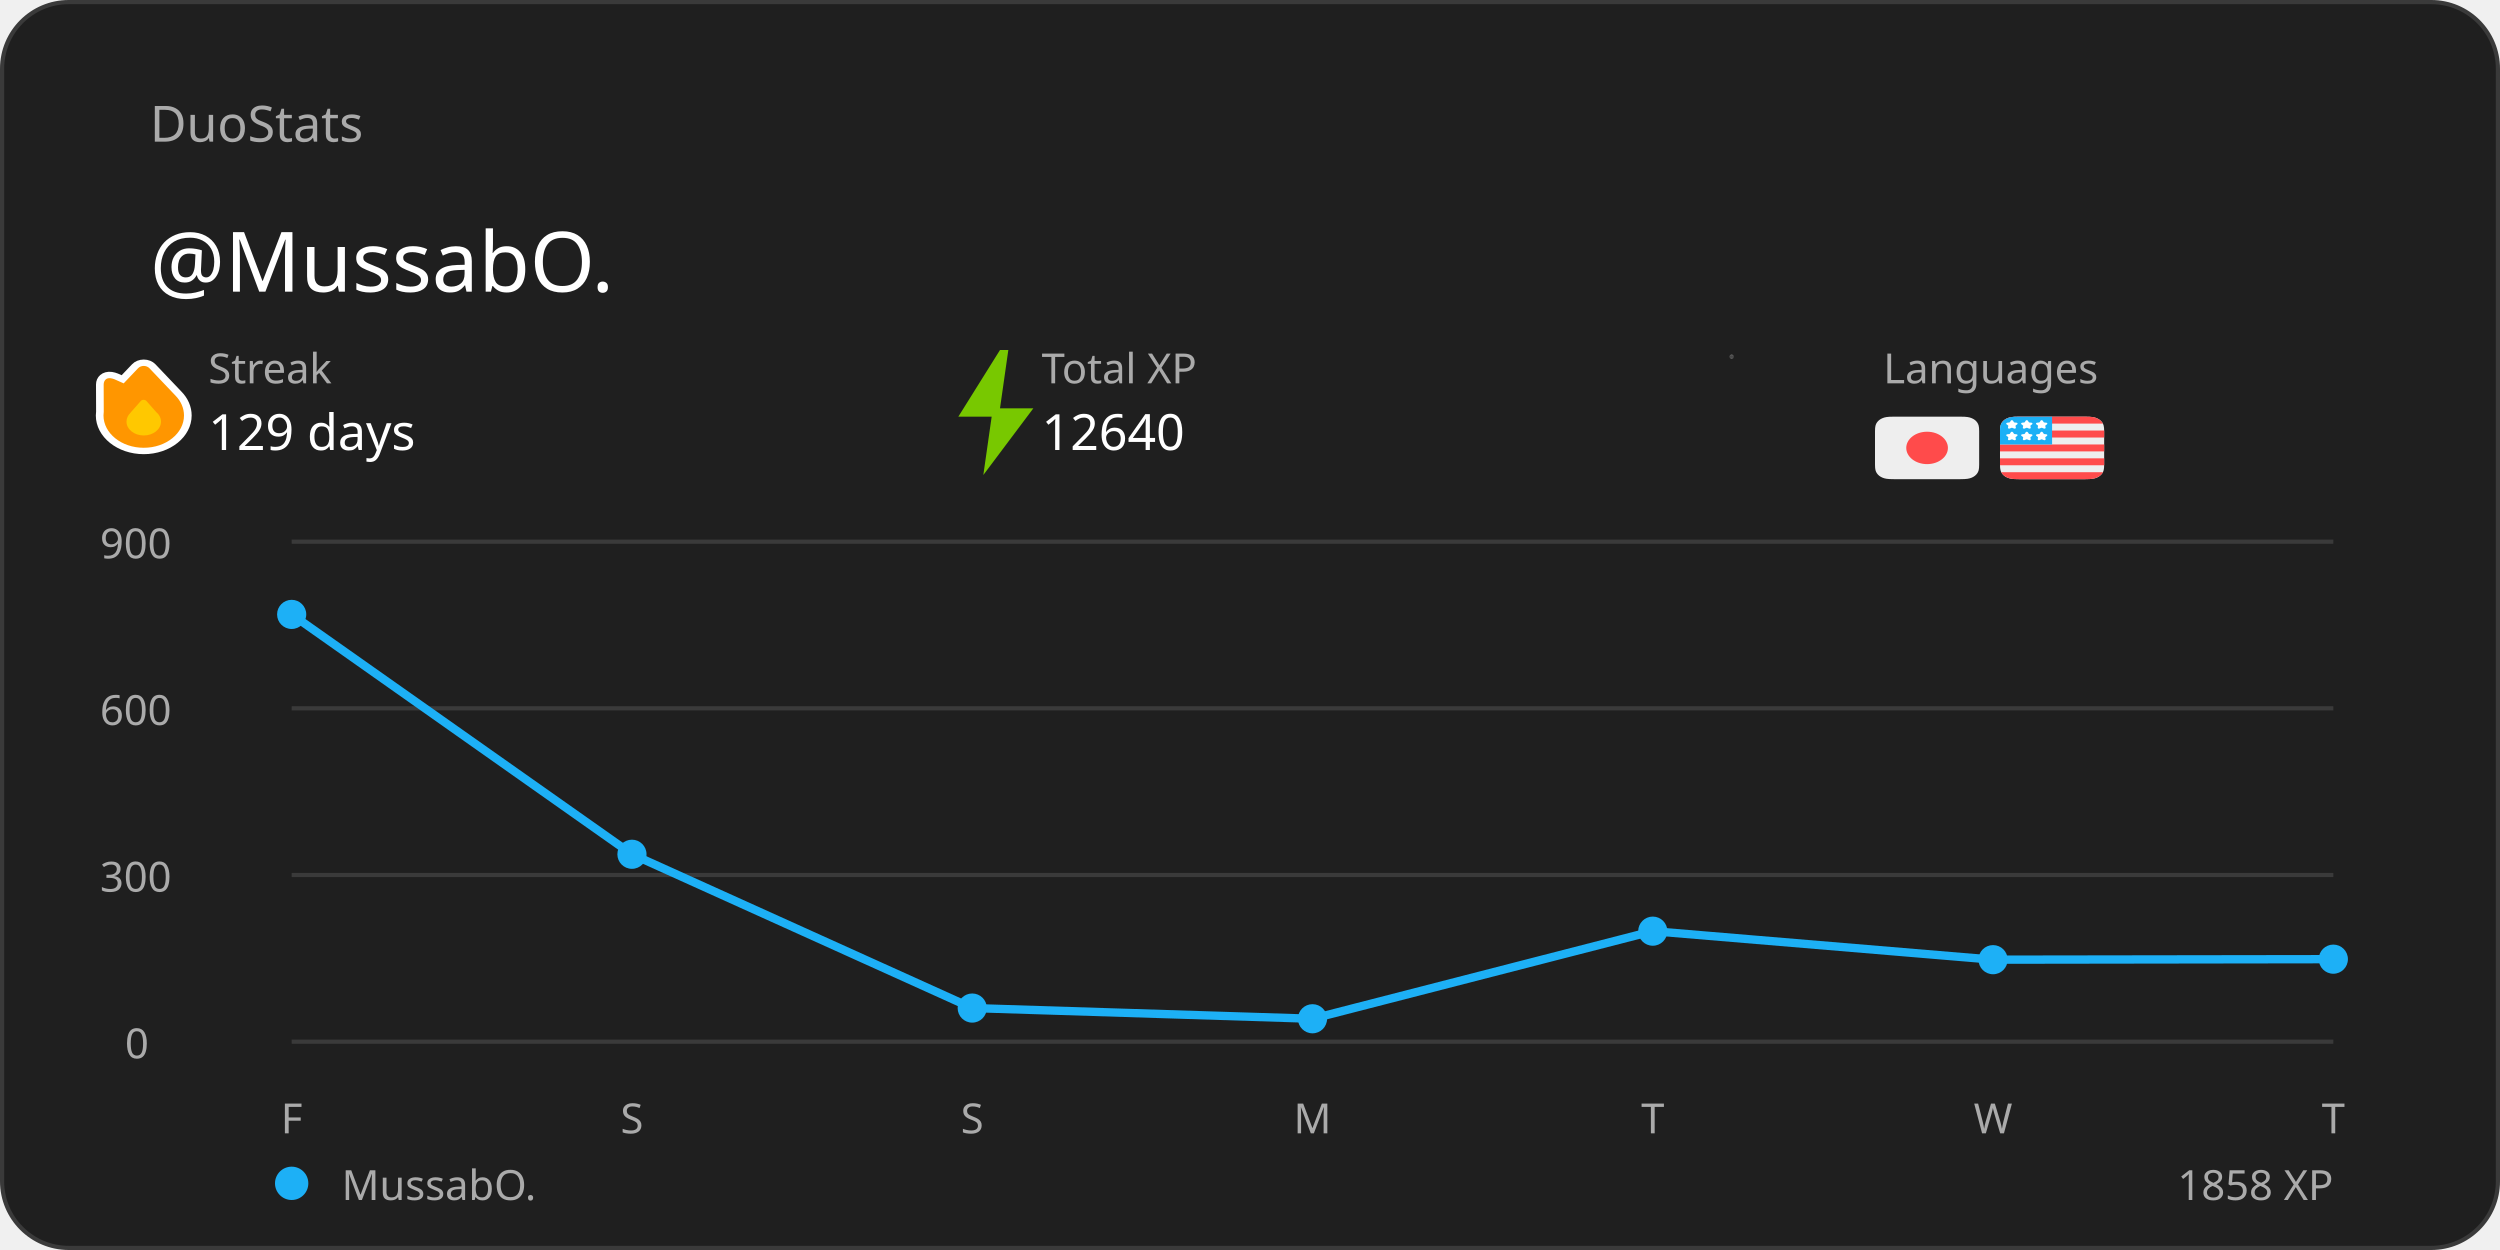
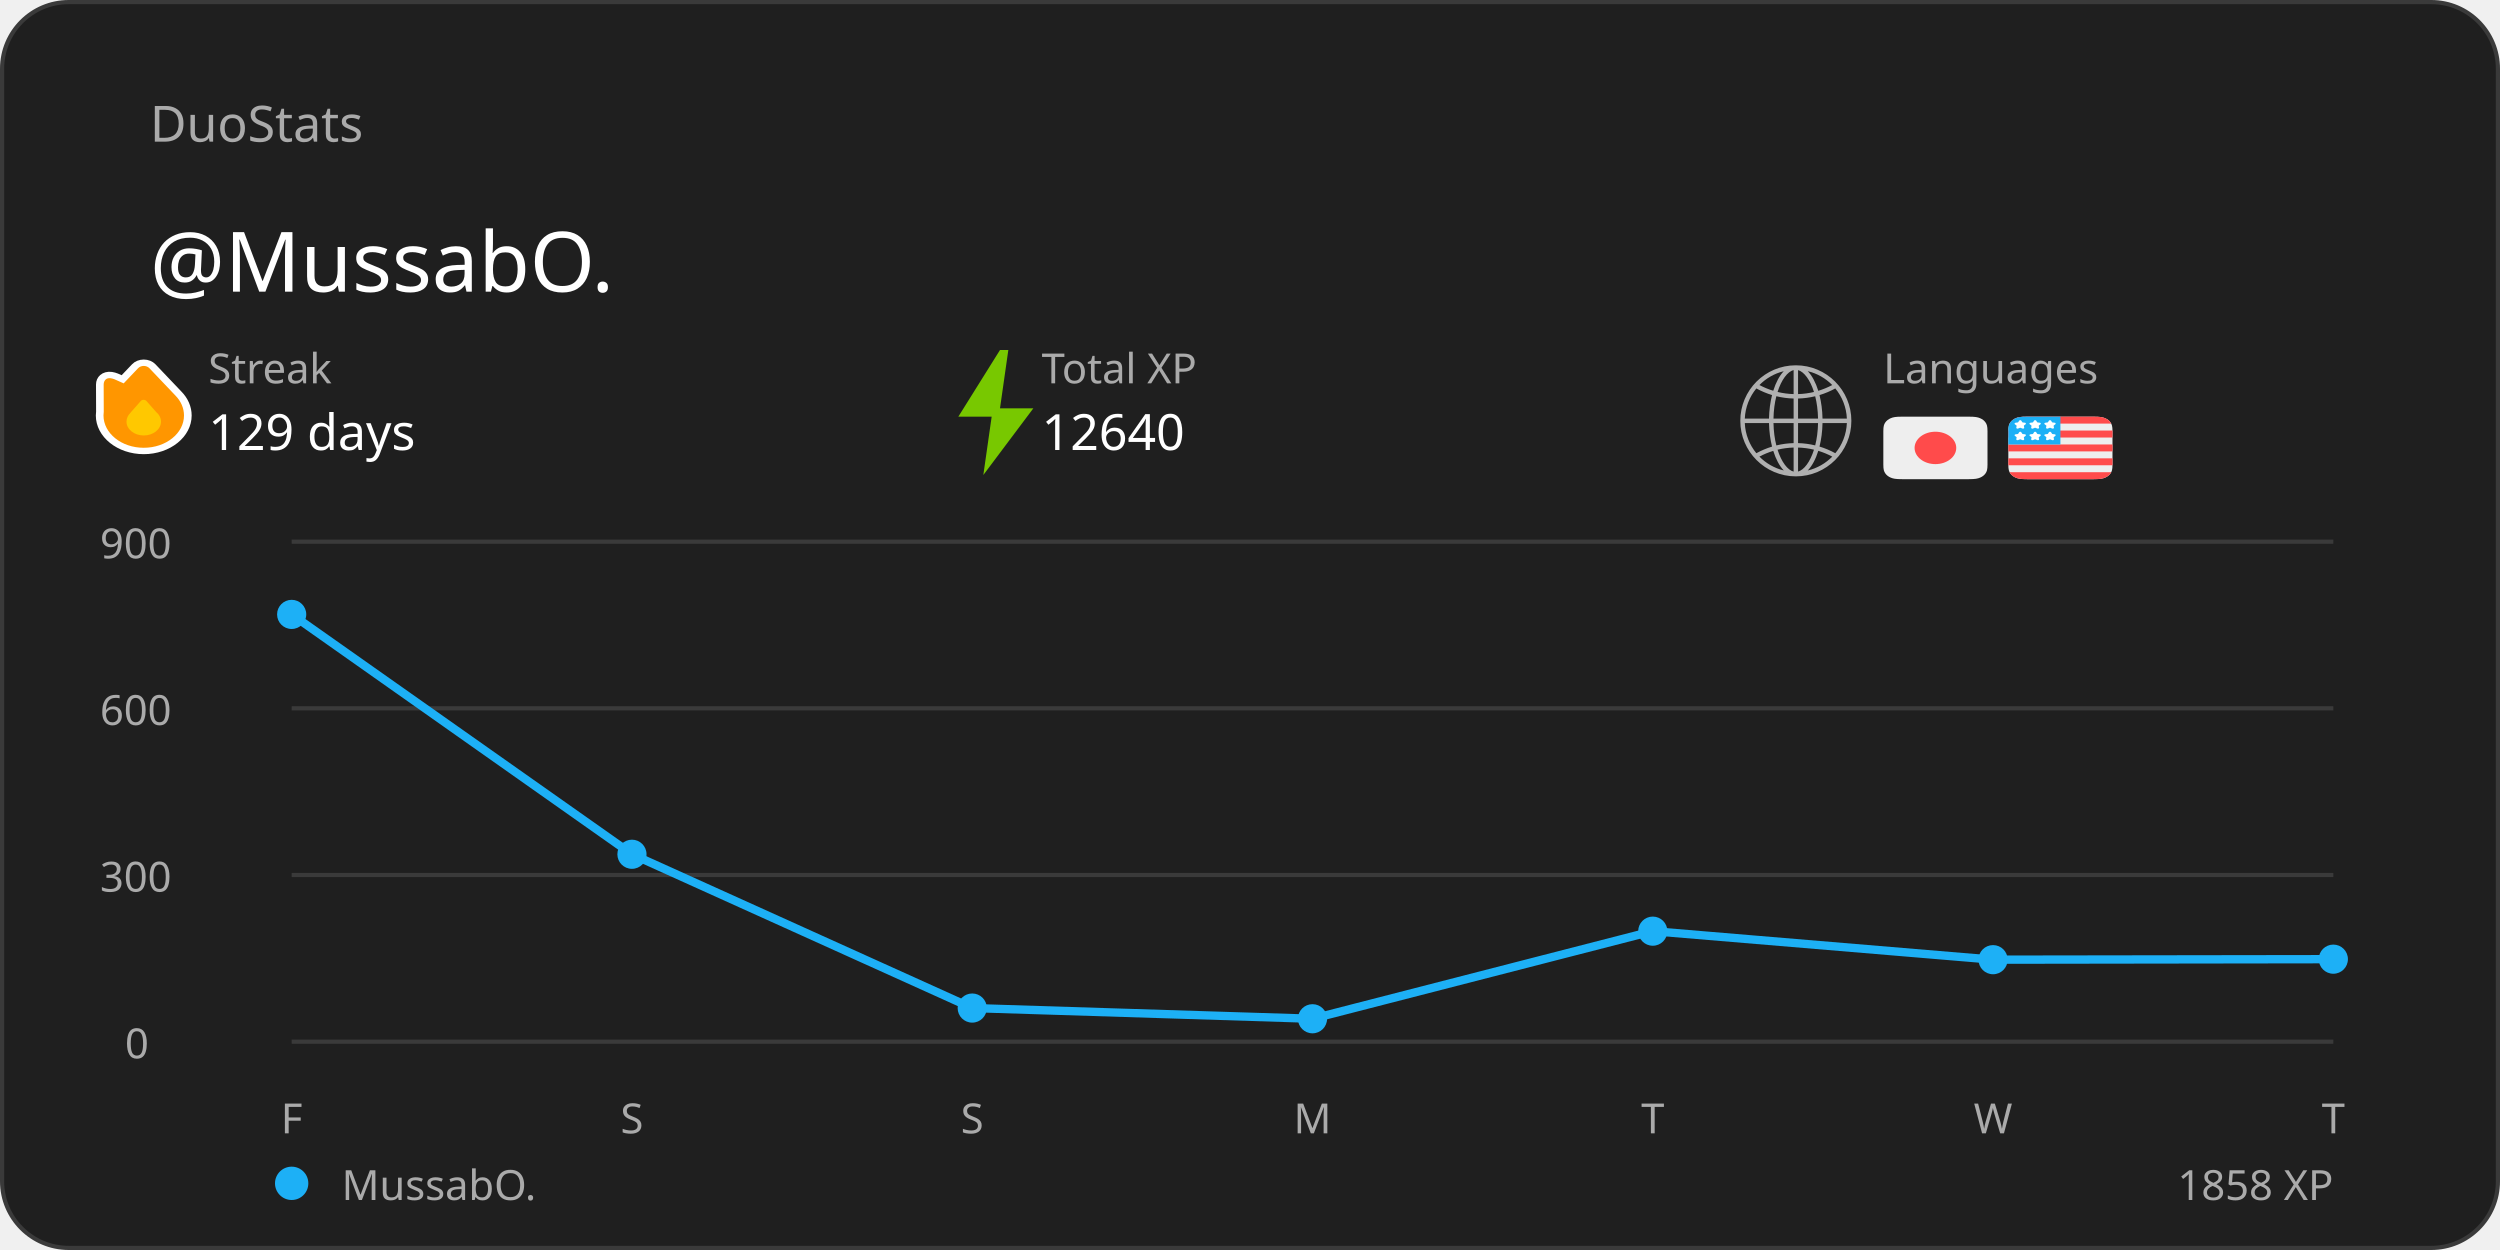
<svg xmlns="http://www.w3.org/2000/svg" width="600" height="300" viewBox="0 0 600 300">
  <rect x="0.5" y="0.5" width="599" height="299" rx="16" fill="#1F1F1F" stroke="#3A3A3A" />
  <text x="36" y="34" fill="#AAAAAA" font-size="12" font-family="DIN Round Pro, system-ui, sans-serif">DuoStats</text>
  <text x="36" y="70" fill="#FFFFFF" font-size="20" font-family="DIN Round Pro, system-ui, sans-serif">@MussabO.</text>
  <g transform="translate(23, 86) scale(0.92, 0.7666667)">
    <g id="Page-1" stroke="none" stroke-width="1" fill="none" fill-rule="evenodd">
      <g id="streak" transform="translate(1, 1)" fill-rule="nonzero">
        <g id="Group" fill="#FF9600" stroke="#FFFFFF" stroke-width="2">
          <path d="M0.068,15.675 L0.044,7.216 C0.039,5.334 1.25,3.942 3.056,4.246 C3.413,4.306 3.998,4.491 4.306,4.656 L5.997,5.561 L9.247,1.464 C9.793,0.776 10.622,0.376 11.5,0.376 C12.378,0.376 13.207,0.776 13.753,1.464 L20.523,10 C22.123,11.939 22.999,14.375 23,16.889 C23,23.034 17.843,28 11.5,28 C5.157,28 0,23.034 0,16.889 C0,16.481 0.023,16.076 0.068,15.675 Z" id="Path" />
        </g>
        <g id="Group" transform="translate(7, 11)" fill="#FFC800">
          <path d="M1.012,5.077 C1.026,5.04 1.046,5.005 1.069,4.973 L3.719,1.364 C3.893,1.127 4.17,0.987 4.464,0.987 C4.758,0.987 5.035,1.127 5.209,1.364 L7.732,4.8 C8.541,5.595 8.998,6.681 9,7.815 C9,10.208 6.985,12.148 4.5,12.148 C2.015,12.148 0,10.208 0,7.815 C0,6.776 0.38,5.823 1.012,5.077 L1.012,5.077 Z" id="Path" />
        </g>
      </g>
    </g>
  </g>
  <text x="50" y="92" fill="#AAAAAA" font-size="10" font-family="DIN Round Pro, system-ui, sans-serif">Streak</text>
  <text x="50" y="108" fill="#FFFFFF" font-size="12" font-family="DIN Round Pro, system-ui, sans-serif">129 days</text>
  <path d="M240 84 230 100h8l-2 14 12-16h-8l2-14z" fill="#78C800" />
  <text x="250" y="92" fill="#AAAAAA" font-size="10" font-family="DIN Round Pro, system-ui, sans-serif">Total XP</text>
  <text x="250" y="108" fill="#FFFFFF" font-size="12" font-family="DIN Round Pro, system-ui, sans-serif">12640</text>
-   <g transform="translate(415, 85) scale(0.0375, 0.0375)">
+   <g transform="translate(415, 85) scale(1.0, 1.0)">
    <g id="SVGRepo_bgCarrier" stroke-width="0" />
    <g id="SVGRepo_tracerCarrier" stroke-linecap="round" stroke-linejoin="round" />
    <g id="SVGRepo_iconCarrier">
      <g id="icomoon-ignore"> </g>
      <path d="M16 2.672c-0.004 0-0.007 0-0.011 0-0.002 0-0.003 0-0.005 0-0.005 0-0.010 0.001-0.016 0.001-7.347 0.017-13.296 5.977-13.296 13.327 0 7.348 5.949 13.309 13.296 13.327 0.005 0 0.010 0.001 0.016 0.001 0.002 0 0.004 0 0.005 0 0.004 0 0.008 0 0.011 0 7.36 0 13.328-5.968 13.328-13.328s-5.968-13.328-13.328-13.328zM16.533 10.648c1.413-0.039 2.788-0.225 4.112-0.548 0.399 1.571 0.647 3.382 0.686 5.367h-4.798v-4.819zM16.533 9.582v-5.759c1.437 0.398 2.893 2.314 3.821 5.252-1.231 0.297-2.509 0.47-3.821 0.507zM15.467 3.81v5.772c-1.323-0.037-2.611-0.213-3.852-0.515 0.936-2.956 2.405-4.879 3.852-5.256zM15.467 10.647v4.82h-4.831c0.039-1.988 0.287-3.801 0.687-5.373 1.334 0.326 2.72 0.515 4.144 0.553zM9.563 15.467h-5.811c0.118-2.741 1.139-5.252 2.773-7.241 1.187 0.654 2.446 1.189 3.766 1.589-0.431 1.7-0.689 3.617-0.728 5.652zM9.563 16.533c0.039 2.034 0.297 3.951 0.728 5.651-1.319 0.401-2.579 0.936-3.766 1.59-1.635-1.989-2.656-4.5-2.773-7.241h5.811zM10.636 16.533h4.831v4.814c-1.424 0.038-2.81 0.228-4.145 0.555-0.399-1.571-0.647-3.383-0.686-5.369zM15.467 22.412v5.778c-1.448-0.378-2.919-2.303-3.854-5.263 1.241-0.302 2.53-0.478 3.854-0.515zM16.533 28.178v-5.765c1.313 0.038 2.591 0.211 3.822 0.508-0.928 2.941-2.384 4.86-3.822 5.257zM16.533 21.347v-4.814h4.798c-0.039 1.983-0.286 3.791-0.684 5.361-1.325-0.323-2.7-0.51-4.113-0.548zM22.404 16.533h5.845c-0.118 2.741-1.138 5.251-2.773 7.24-1.197-0.658-2.467-1.197-3.797-1.599 0.43-1.698 0.687-3.611 0.726-5.64zM22.404 15.467c-0.039-2.033-0.297-3.946-0.727-5.646 1.33-0.402 2.599-0.94 3.795-1.598 1.636 1.989 2.658 4.501 2.776 7.244h-5.845zM24.738 7.409c-1.061 0.564-2.18 1.031-3.35 1.385-0.623-2.005-1.498-3.642-2.533-4.717 2.27 0.545 4.297 1.719 5.883 3.332zM13.103 4.087c-1.029 1.073-1.9 2.702-2.521 4.697-1.158-0.353-2.268-0.815-3.319-1.375 1.575-1.602 3.587-2.774 5.84-3.322zM7.259 24.587c1.052-0.561 2.163-1.024 3.322-1.377 0.621 1.997 1.492 3.629 2.522 4.702-2.255-0.549-4.268-1.721-5.844-3.326zM18.855 27.922c1.036-1.075 1.911-2.712 2.535-4.721 1.17 0.355 2.29 0.82 3.351 1.387-1.586 1.614-3.614 2.791-5.886 3.334z" fill="#b0b0b0"> </path>
    </g>
  </g>
  <text x="452" y="92" fill="#AAAAAA" font-size="10" font-family="DIN Round Pro, system-ui, sans-serif">Languages</text>
-   <g transform="translate(450, 100) scale(0.3571429, 0.2777778)">
+   <g transform="translate(452, 100) scale(0.3571429, 0.2777778)">
    <g clip-path="url(#clip0_129_1008)">
      <path fill-rule="evenodd" clip-rule="evenodd" d="M12.563 0H57.437C61.805 0 63.389 0.455 64.987 1.309C66.584 2.163 67.837 3.416 68.691 5.013C69.545 6.61 70 8.195 70 12.563V41.437C70 45.805 69.545 47.389 68.691 48.986C67.837 50.584 66.584 51.837 64.987 52.691C63.389 53.545 61.805 54 57.437 54H12.563C8.195 54 6.61 53.545 5.013 52.691C3.416 51.837 2.163 50.584 1.309 48.986C0.455 47.389 0 45.805 0 41.437V12.563C0 8.195 0.455 6.61 1.309 5.013C2.163 3.416 3.416 2.163 5.013 1.309C6.61 0.455 8.195 0 12.563 0Z" fill="#EEEEEE" />
      <path d="M35 41C42.732 41 49 34.732 49 27C49 19.268 42.732 13 35 13C27.268 13 21 19.268 21 27C21 34.732 27.268 41 35 41Z" fill="#FF4B4B" />
    </g>
    <defs>
      <clipPath id="clip0_129_1008">
        <rect width="70" height="54" fill="white" />
      </clipPath>
    </defs>
  </g>
-   <g transform="translate(480, 100) scale(0.3571429, 0.2777778)">
+   <g transform="translate(482, 100) scale(0.3571429, 0.2777778)">
    <g clip-path="url(#clip0_129_593)">
      <path fill-rule="evenodd" clip-rule="evenodd" d="M12.563 0H57.437C61.805 0 63.389 0.455 64.987 1.309C66.584 2.163 67.837 3.416 68.691 5.013C69.545 6.61 70 8.195 70 12.563V41.437C70 45.805 69.545 47.389 68.691 48.986C67.837 50.584 66.584 51.837 64.987 52.691C63.389 53.545 61.805 54 57.437 54H12.563C8.195 54 6.61 53.545 5.013 52.691C3.416 51.837 2.163 50.584 1.309 48.986C0.455 47.389 0 45.805 0 41.437V12.563C0 8.195 0.455 6.61 1.309 5.013C2.163 3.416 3.416 2.163 5.013 1.309C6.61 0.455 8.195 0 12.563 0Z" fill="#EEEEEE" />
      <path fill-rule="evenodd" clip-rule="evenodd" d="M12.563 0H57.437C61.805 0 63.389 0.455 64.987 1.309C66.584 2.163 67.837 3.416 68.691 5.013C68.863 5.335 69.019 5.656 69.158 6H0.842C0.981 5.656 1.137 5.335 1.309 5.013C2.163 3.416 3.416 2.163 5.013 1.309C6.61 0.455 8.195 0 12.563 0Z" fill="#FF4B4B" />
      <path fill-rule="evenodd" clip-rule="evenodd" d="M69.997 12C69.999 12.182 70 12.37 70 12.563V18H0V12.563C0 12.37 0.001 12.182 0.003 12H69.997Z" fill="#FF4B4B" />
      <path fill-rule="evenodd" clip-rule="evenodd" d="M70 24V30H0V24H70Z" fill="#FF4B4B" />
      <path fill-rule="evenodd" clip-rule="evenodd" d="M70 41.437C70 41.63 69.999 41.818 69.997 42H0.003C0.001 41.818 0 41.63 0 41.437V36H70V41.437Z" fill="#FF4B4B" />
      <path fill-rule="evenodd" clip-rule="evenodd" d="M69.158 48C69.019 48.344 68.863 48.665 68.691 48.986C67.837 50.584 66.584 51.837 64.987 52.691C63.389 53.545 61.805 54 57.437 54H12.563C8.195 54 6.61 53.545 5.013 52.691C3.416 51.837 2.163 50.584 1.309 48.986C1.137 48.665 0.981 48.344 0.842 48H69.158Z" fill="#FF4B4B" />
      <path fill-rule="evenodd" clip-rule="evenodd" d="M12.563 0H35V24H0V12.563C0 8.195 0.455 6.61 1.309 5.013C2.163 3.416 3.416 2.163 5.013 1.309C6.61 0.455 8.195 0 12.563 0Z" fill="#1CB0F6" />
      <path d="M27.806 9.602L26.531 10.273C26.13 10.483 25.635 10.329 25.424 9.929C25.341 9.769 25.312 9.586 25.342 9.409L25.586 7.988C25.609 7.853 25.564 7.715 25.466 7.62L24.434 6.614C24.11 6.298 24.103 5.779 24.419 5.455C24.545 5.326 24.71 5.242 24.888 5.216L26.314 5.009C26.45 4.989 26.567 4.904 26.628 4.781L27.266 3.489C27.466 3.083 27.957 2.916 28.363 3.117C28.525 3.196 28.655 3.327 28.735 3.489L29.373 4.781C29.434 4.904 29.551 4.989 29.687 5.009L31.113 5.216C31.561 5.281 31.871 5.697 31.806 6.145C31.78 6.323 31.696 6.488 31.567 6.614L30.535 7.62C30.437 7.715 30.392 7.853 30.415 7.988L30.659 9.409C30.735 9.855 30.436 10.278 29.99 10.355C29.812 10.385 29.629 10.356 29.47 10.273L28.194 9.602C28.073 9.538 27.928 9.538 27.806 9.602Z" fill="white" />
      <path d="M27.806 19.602L26.531 20.273C26.13 20.483 25.635 20.329 25.424 19.929C25.341 19.769 25.312 19.587 25.342 19.409L25.586 17.988C25.609 17.853 25.564 17.715 25.466 17.62L24.434 16.614C24.11 16.298 24.103 15.779 24.419 15.455C24.545 15.326 24.71 15.242 24.888 15.216L26.314 15.009C26.45 14.989 26.567 14.904 26.628 14.781L27.266 13.489C27.466 13.083 27.957 12.916 28.363 13.117C28.525 13.196 28.655 13.327 28.735 13.489L29.373 14.781C29.434 14.904 29.551 14.989 29.687 15.009L31.113 15.216C31.561 15.281 31.871 15.697 31.806 16.145C31.78 16.323 31.696 16.488 31.567 16.614L30.535 17.62C30.437 17.715 30.392 17.853 30.415 17.988L30.659 19.409C30.735 19.855 30.436 20.278 29.99 20.355C29.812 20.385 29.629 20.356 29.47 20.273L28.194 19.602C28.073 19.538 27.928 19.538 27.806 19.602Z" fill="white" />
      <path d="M17.806 9.602L16.531 10.273C16.13 10.483 15.635 10.329 15.425 9.929C15.341 9.769 15.312 9.586 15.342 9.409L15.586 7.988C15.609 7.853 15.564 7.715 15.466 7.62L14.434 6.614C14.11 6.298 14.103 5.779 14.419 5.455C14.545 5.326 14.71 5.242 14.888 5.216L16.314 5.009C16.45 4.989 16.567 4.904 16.628 4.781L17.266 3.489C17.466 3.083 17.957 2.916 18.363 3.117C18.525 3.196 18.655 3.327 18.735 3.489L19.373 4.781C19.434 4.904 19.551 4.989 19.687 5.009L21.113 5.216C21.561 5.281 21.871 5.697 21.806 6.145C21.78 6.323 21.696 6.488 21.567 6.614L20.535 7.62C20.437 7.715 20.392 7.853 20.415 7.988L20.659 9.409C20.735 9.855 20.436 10.278 19.99 10.355C19.812 10.385 19.629 10.356 19.47 10.273L18.194 9.602C18.073 9.538 17.928 9.538 17.806 9.602Z" fill="white" />
      <path d="M17.806 19.602L16.531 20.273C16.13 20.483 15.635 20.329 15.425 19.929C15.341 19.769 15.312 19.587 15.342 19.409L15.586 17.988C15.609 17.853 15.564 17.715 15.466 17.62L14.434 16.614C14.11 16.298 14.103 15.779 14.419 15.455C14.545 15.326 14.71 15.242 14.888 15.216L16.314 15.009C16.45 14.989 16.567 14.904 16.628 14.781L17.266 13.489C17.466 13.083 17.957 12.916 18.363 13.117C18.525 13.196 18.655 13.327 18.735 13.489L19.373 14.781C19.434 14.904 19.551 14.989 19.687 15.009L21.113 15.216C21.561 15.281 21.871 15.697 21.806 16.145C21.78 16.323 21.696 16.488 21.567 16.614L20.535 17.62C20.437 17.715 20.392 17.853 20.415 17.988L20.659 19.409C20.735 19.855 20.436 20.278 19.99 20.355C19.812 20.385 19.629 20.356 19.47 20.273L18.194 19.602C18.073 19.538 17.928 19.538 17.806 19.602Z" fill="white" />
      <path d="M7.807 9.602L6.531 10.273C6.13 10.483 5.635 10.329 5.424 9.929C5.341 9.769 5.312 9.586 5.342 9.409L5.586 7.988C5.609 7.853 5.564 7.715 5.466 7.62L4.434 6.614C4.11 6.298 4.103 5.779 4.419 5.455C4.545 5.326 4.71 5.242 4.888 5.216L6.314 5.009C6.45 4.989 6.567 4.904 6.628 4.781L7.266 3.489C7.466 3.083 7.957 2.916 8.363 3.117C8.525 3.196 8.655 3.327 8.735 3.489L9.373 4.781C9.434 4.904 9.551 4.989 9.687 5.009L11.113 5.216C11.561 5.281 11.871 5.697 11.806 6.145C11.78 6.323 11.696 6.488 11.567 6.614L10.535 7.62C10.437 7.715 10.392 7.853 10.415 7.988L10.659 9.409C10.735 9.855 10.436 10.278 9.99 10.355C9.812 10.385 9.629 10.356 9.47 10.273L8.194 9.602C8.073 9.538 7.928 9.538 7.807 9.602Z" fill="white" />
      <path d="M7.807 19.602L6.531 20.273C6.13 20.483 5.635 20.329 5.424 19.929C5.341 19.769 5.312 19.587 5.342 19.409L5.586 17.988C5.609 17.853 5.564 17.715 5.466 17.62L4.434 16.614C4.11 16.298 4.103 15.779 4.419 15.455C4.545 15.326 4.71 15.242 4.888 15.216L6.314 15.009C6.45 14.989 6.567 14.904 6.628 14.781L7.266 13.489C7.466 13.083 7.957 12.916 8.363 13.117C8.525 13.196 8.655 13.327 8.735 13.489L9.373 14.781C9.434 14.904 9.551 14.989 9.687 15.009L11.113 15.216C11.561 15.281 11.871 15.697 11.806 16.145C11.78 16.323 11.696 16.488 11.567 16.614L10.535 17.62C10.437 17.715 10.392 17.853 10.415 17.988L10.659 19.409C10.735 19.855 10.436 20.278 9.99 20.355C9.812 20.385 9.629 20.356 9.47 20.273L8.194 19.602C8.073 19.538 7.928 19.538 7.807 19.602Z" fill="white" />
    </g>
    <defs>
      <clipPath id="clip0_129_593">
        <rect width="70" height="54" fill="white" />
      </clipPath>
    </defs>
  </g>
  <g stroke="#3A3A3A" stroke-width="1">
    <line x1="70" y1="250" x2="560" y2="250" />
    <line x1="70" y1="210" x2="560" y2="210" />
    <line x1="70" y1="170" x2="560" y2="170" />
    <line x1="70" y1="130" x2="560" y2="130" />
  </g>
  <g fill="#AAAAAA" font-size="10" font-family="DIN Round Pro, system-ui, sans-serif">
    <text x="30" y="254">0</text>
    <text x="24" y="214">300</text>
    <text x="24" y="174">600</text>
    <text x="24" y="134">900</text>
  </g>
  <polyline points="70.0,147.456 151.667,205.022 233.333,241.933 315.0,244.5 396.667,223.478 478.333,230.322 560.0,230.2" fill="none" stroke="#1DB0F6" stroke-width="2" stroke-linecap="round" stroke-linejoin="round" />
  <circle cx="70.0" cy="147.456" r="3.5" fill="#1DB0F6" />
  <circle cx="151.667" cy="205.022" r="3.5" fill="#1DB0F6" />
  <circle cx="233.333" cy="241.933" r="3.5" fill="#1DB0F6" />
  <circle cx="315.0" cy="244.5" r="3.5" fill="#1DB0F6" />
  <circle cx="396.667" cy="223.478" r="3.5" fill="#1DB0F6" />
  <circle cx="478.333" cy="230.322" r="3.5" fill="#1DB0F6" />
  <circle cx="560.0" cy="230.2" r="3.5" fill="#1DB0F6" />
  <text x="70.0" y="272" fill="#AAAAAA" font-size="10" text-anchor="middle" font-family="DIN Round Pro, system-ui, sans-serif">F</text>
  <text x="151.667" y="272" fill="#AAAAAA" font-size="10" text-anchor="middle" font-family="DIN Round Pro, system-ui, sans-serif">S</text>
  <text x="233.333" y="272" fill="#AAAAAA" font-size="10" text-anchor="middle" font-family="DIN Round Pro, system-ui, sans-serif">S</text>
  <text x="315.0" y="272" fill="#AAAAAA" font-size="10" text-anchor="middle" font-family="DIN Round Pro, system-ui, sans-serif">M</text>
  <text x="396.667" y="272" fill="#AAAAAA" font-size="10" text-anchor="middle" font-family="DIN Round Pro, system-ui, sans-serif">T</text>
  <text x="478.333" y="272" fill="#AAAAAA" font-size="10" text-anchor="middle" font-family="DIN Round Pro, system-ui, sans-serif">W</text>
  <text x="560.0" y="272" fill="#AAAAAA" font-size="10" text-anchor="middle" font-family="DIN Round Pro, system-ui, sans-serif">T</text>
  <circle cx="70" cy="284" r="4" fill="#1DB0F6" />
  <text x="82" y="288" fill="#AAAAAA" font-size="10" font-family="DIN Round Pro, system-ui, sans-serif">MussabO.</text>
  <text x="560" y="288" fill="#AAAAAA" font-size="10" text-anchor="end" font-family="DIN Round Pro, system-ui, sans-serif">1858 XP</text>
</svg>
